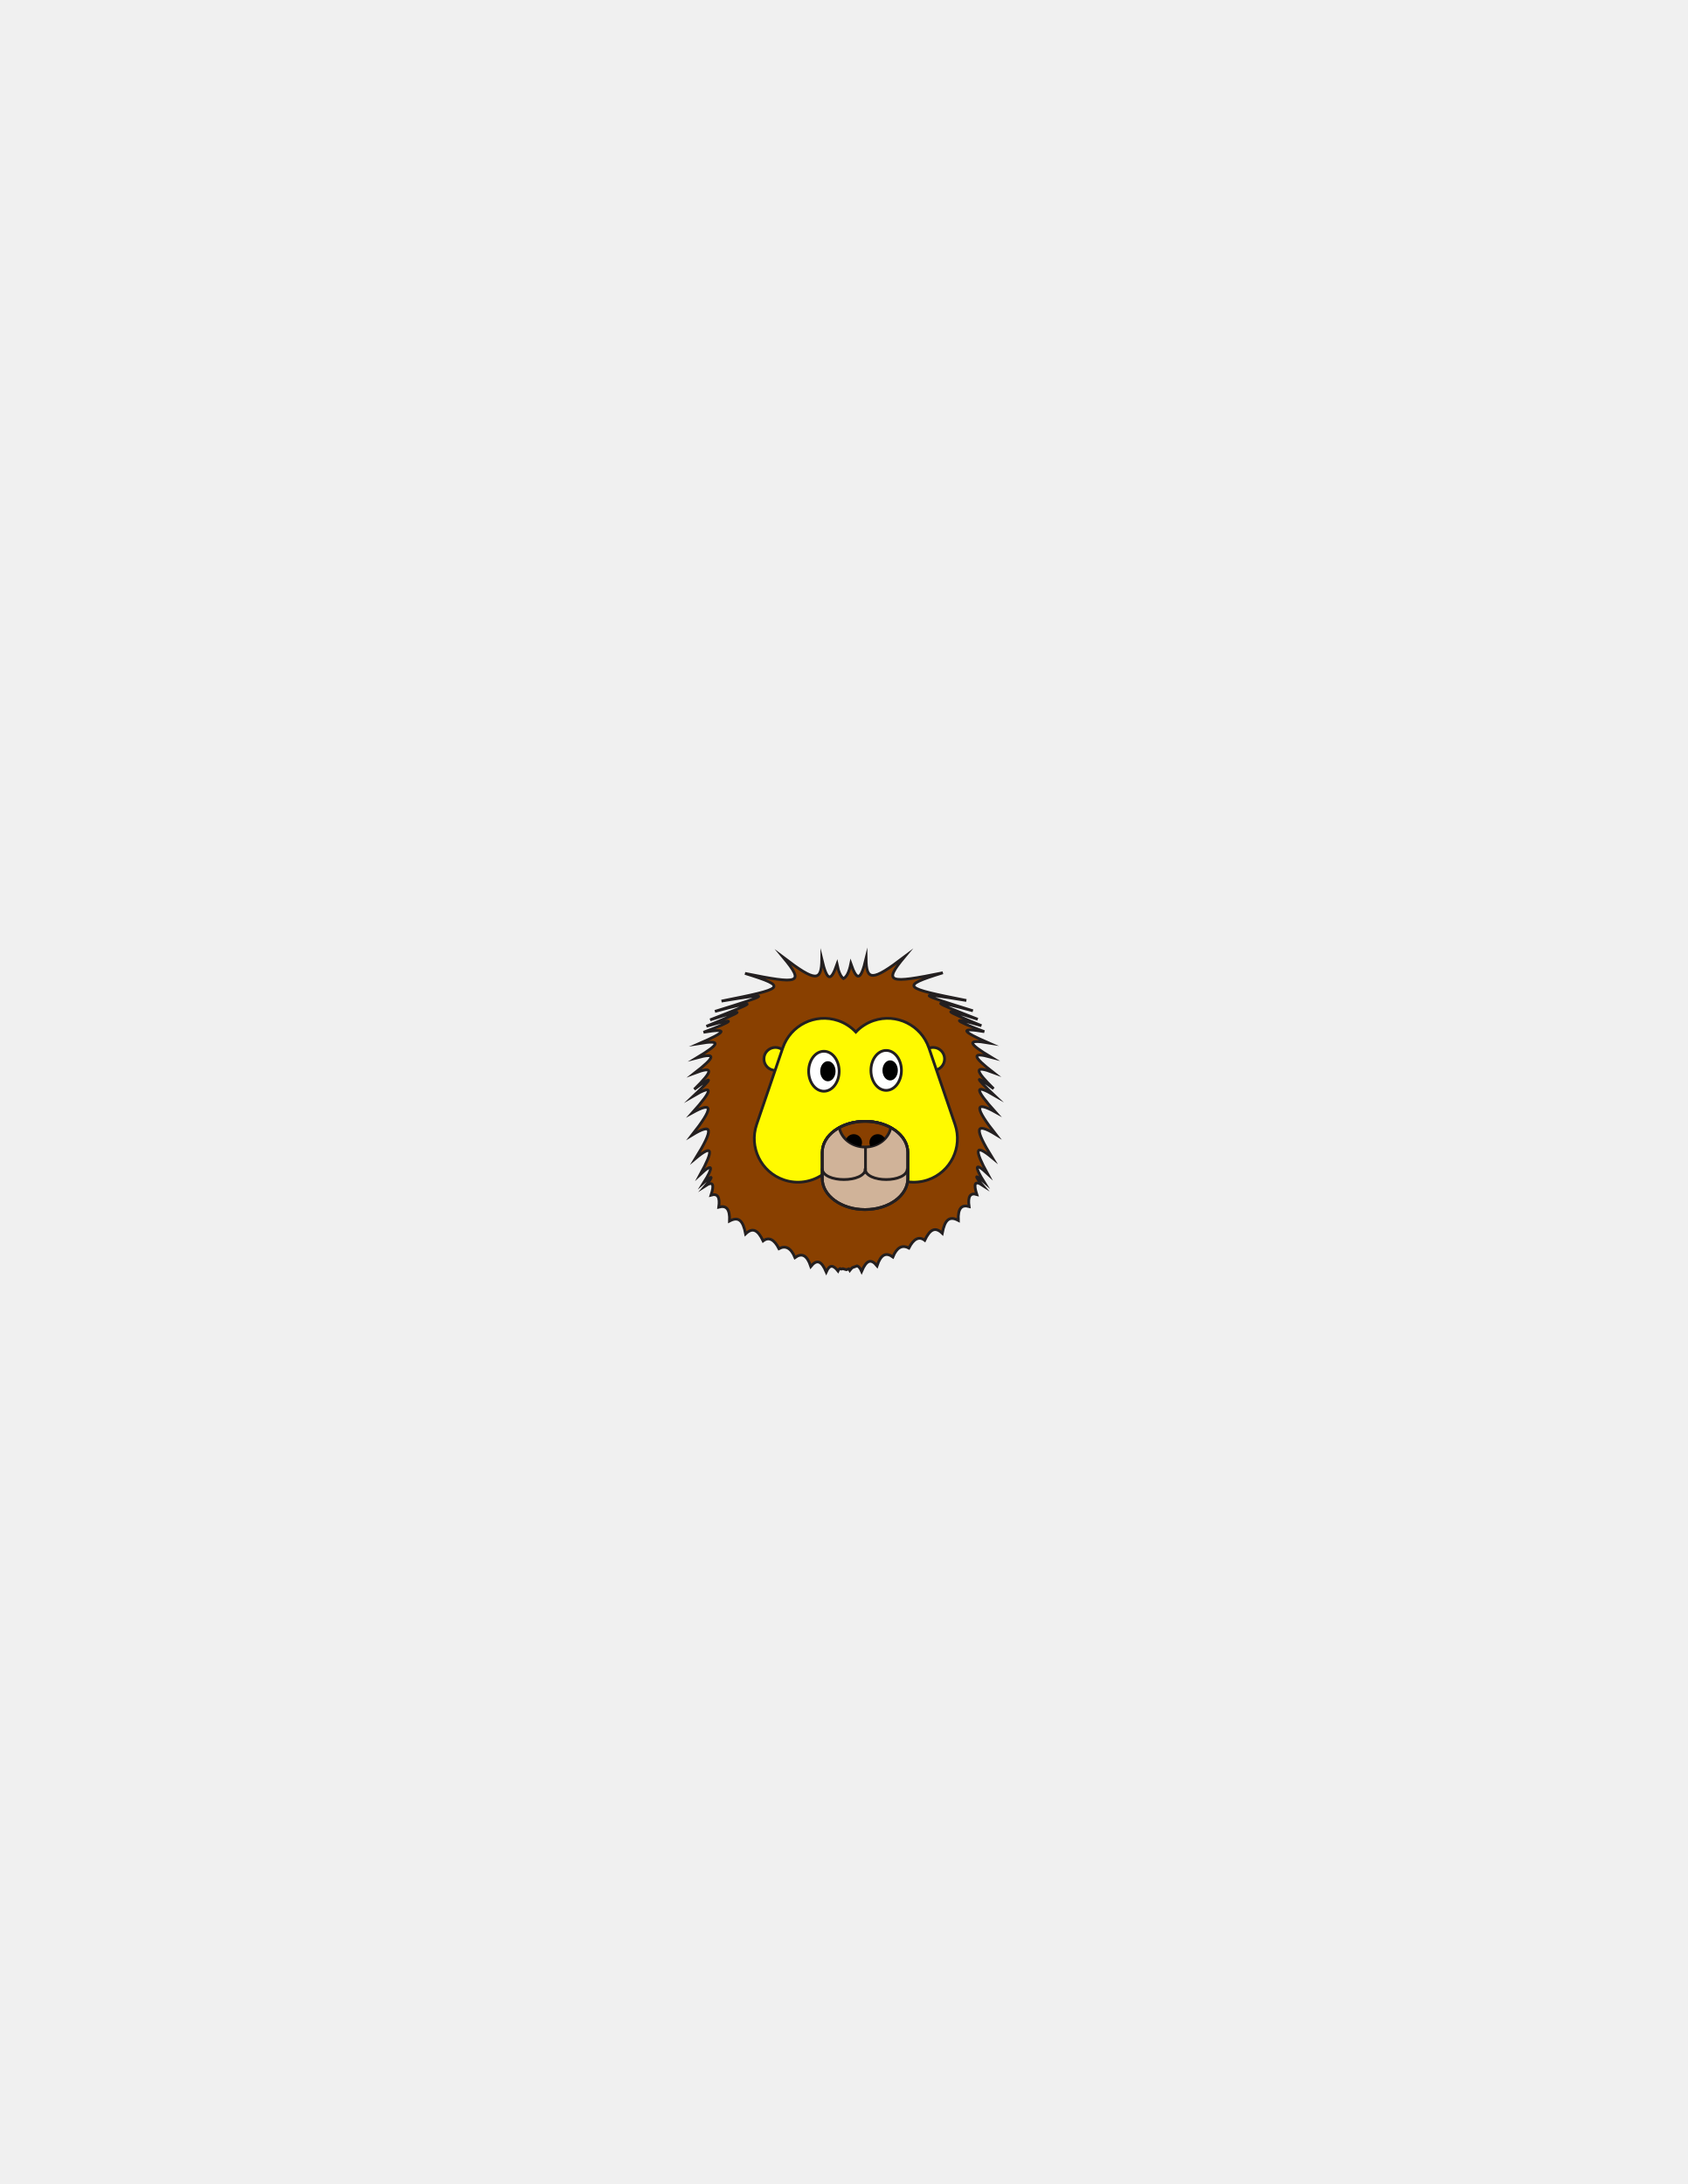
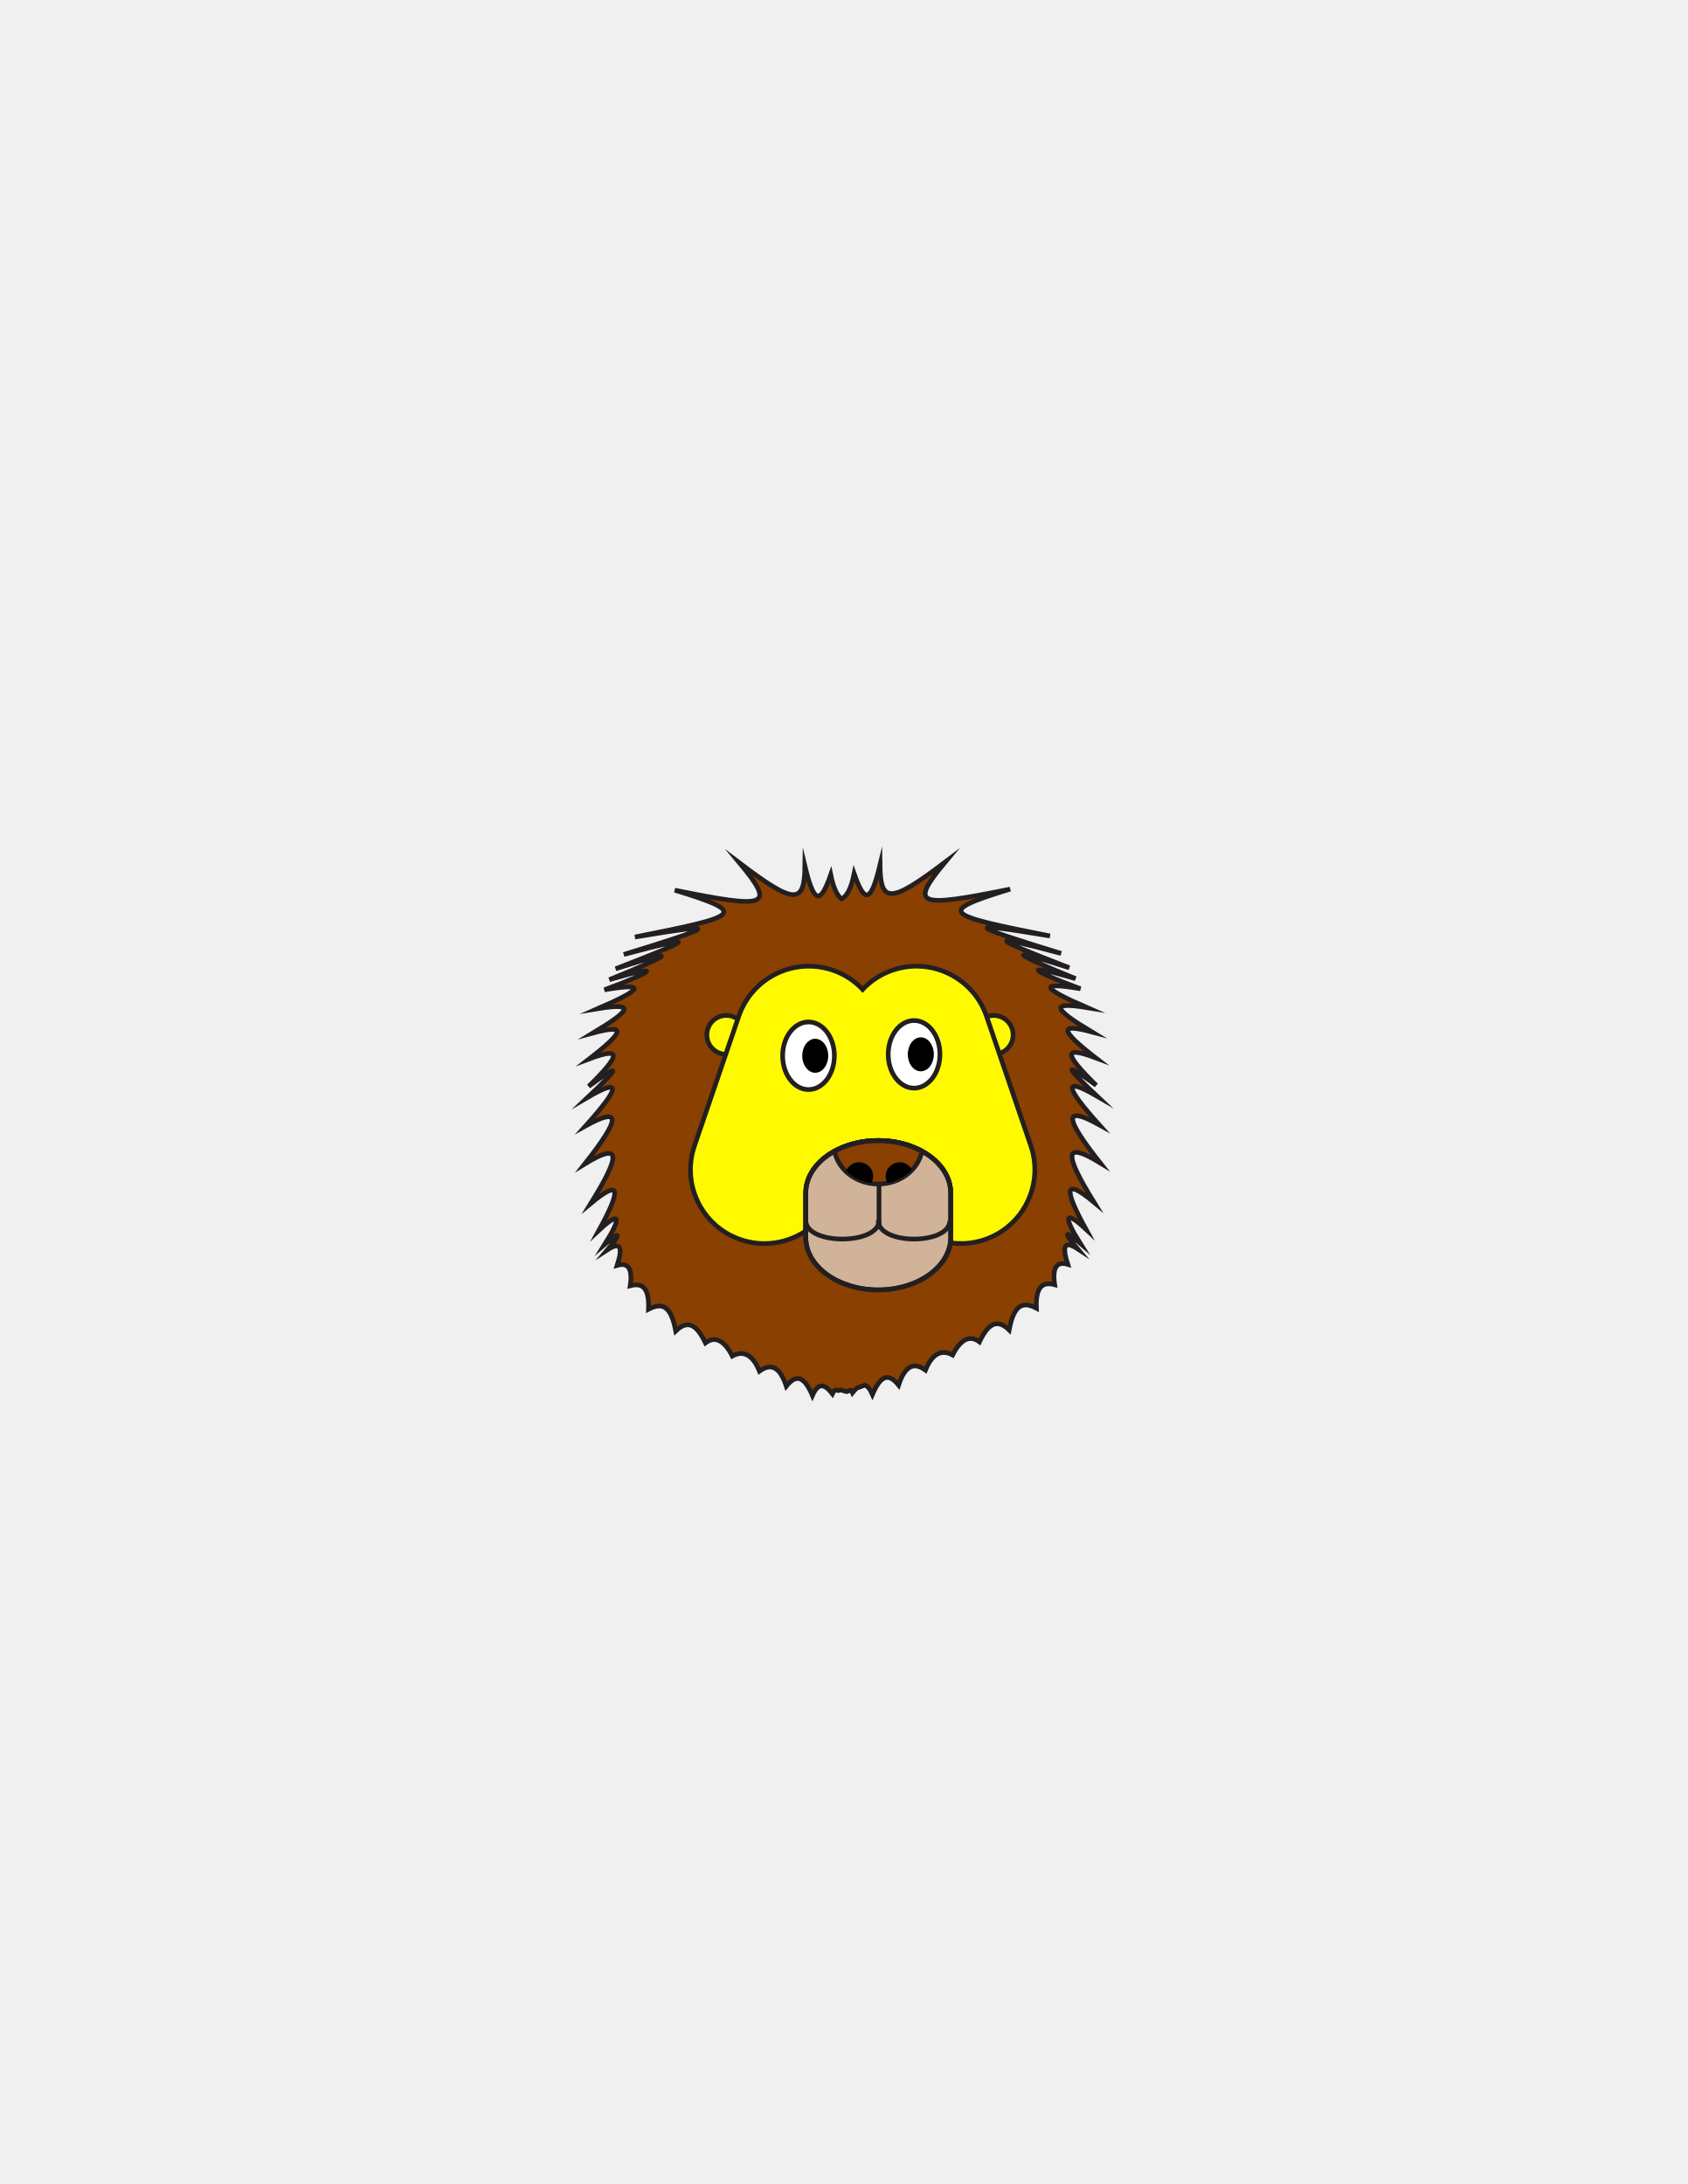
<svg xmlns="http://www.w3.org/2000/svg" version="1.1" id="Layer_1" x="0px" y="0px" width="612px" height="792px" viewBox="0 0 612 792" enable-background="new 0 0 612 792" xml:space="preserve">
-   <rect id="head_frame_1_" x="231.272" y="331.083" fill-opacity="0" fill="#231F20" width="151" height="131" />
-   <path id="SECONDARY" fill="#894000" stroke="#231F20" stroke-miterlimit="10" d="M359.818,419.882  c-6.491-10.535-6.491-13.208,1.302-8.449c-7.793-9.893-7.793-12.353-0.191-8.155c-7.602-8.475-7.602-10.293-0.456-6.125  c-7.146-6.735-7.146-7.483-0.204-2.349c-6.941-6.834-7.095-8.505-0.091-5.869c-7.593-5.902-8.029-7.497-0.822-5.558  c-8.344-5.036-9.043-6.537-1.004-5.208c-9.68-4.22-10.621-5.611-1.44-4.055c-11.284-4.208-12.446-5.47-1.047-2.169  c-13.921-5.68-15.28-6.796-1.342-2.325c-16.837-6.541-18.376-7.493-1.752-3.072c-19.856-6.147-21.552-6.919-2.378-3.739  c-22.697-4.526-24.527-5.101-8.523-10.042c-19.777,4.009-21.721,3.651-13.881-5.81c-11.818,8.978-13.855,8.852-13.959,0.655  c-1.969,8.197-3.293,8.197-5.525,1.858c-0.667,3.26-1.576,4.836-2.682,5.398c-0.945-0.707-1.732-2.27-2.326-5.173  c-2.232,6.339-3.557,6.339-5.525-1.858c-0.104,8.197-2.14,8.323-13.958-0.655c7.839,9.461,5.896,9.819-13.881,5.81  c16.003,4.942,14.173,5.516-8.524,10.042c19.173-3.18,17.478-2.408-2.378,3.739c16.624-4.421,15.085-3.469-1.752,3.072  c13.939-4.471,12.579-3.355-1.342,2.325c11.398-3.301,10.237-2.039-1.047,2.169c9.181-1.556,8.24-0.165-1.441,4.055  c8.04-1.328,7.34,0.173-1.003,5.208c7.208-1.939,6.771-0.344-0.822,5.558c7.003-2.637,6.851-0.966-0.091,5.869  c6.941-5.134,6.941-4.386-0.204,2.349c7.145-4.168,7.145-2.35-0.457,6.125c7.602-4.197,7.602-1.737-0.191,8.155  c7.793-4.759,7.793-2.086,1.302,8.449c6.491-5.401,6.491-2.942,1.741,5.761c4.75-4.425,4.75-2.607,1.257,2.982  c3.493-3.022,3.493-2.273,0.556,1.199c2.937-1.914,3.272-0.381,2.076,3.343c2.423-0.719,3.316,0.753,2.801,4.358  c2.749-0.74,4.088,0.655,3.905,5.039c3.196-1.684,4.871-0.377,5.829,4.657c2.614-2.526,4.512-1.323,6.353,2.556  c2.066-1.591,4.075-0.504,5.742,2.811c2.352-1.272,4.361-0.316,5.809,3.24c2.46-1.787,4.357-0.975,5.744,3.213  c2.186-2.717,3.859-2.061,5.588,2.002c1.285-2.921,2.625-2.436,4.271-0.365c0.219-0.479,0.48-0.735,0.756-0.856  c0.32,0.108,0.494,0.166,0.494,0.166s0.189-0.06,0.532-0.152c0.117,0.038,0.232,0.079,0.339,0.122  c0.587,0.149,0.922,0.255,0.922,0.255s0.318-0.104,0.894-0.304c0.126,0.139,0.248,0.307,0.356,0.545  c0.31-0.389,0.607-0.723,0.897-0.986c0.507-0.182,1.094-0.396,1.75-0.641c0.563,0.18,1.098,0.797,1.624,1.992  c1.729-4.063,3.402-4.719,5.588-2.002c1.387-4.188,3.283-5,5.744-3.213c0.716-1.76,1.57-2.881,2.535-3.412  c0.046-0.022,0.092-0.045,0.139-0.068c0.949-0.463,2.002-0.373,3.135,0.24c1.666-3.314,3.676-4.401,5.742-2.811  c1.84-3.879,3.738-5.082,6.352-2.556c0.959-5.034,2.633-6.341,5.83-4.657c-0.184-4.384,1.156-5.779,3.904-5.039  c-0.516-3.605,0.378-5.077,2.801-4.358c-1.195-3.724-0.86-5.257,2.076-3.343c-2.937-3.473-2.937-4.222,0.557-1.199  c-3.493-5.59-3.493-7.407,1.257-2.982C353.327,416.939,353.327,414.48,359.818,419.882z" />
-   <circle id="PRIMARY" fill="#FFFA00" stroke="#231F20" stroke-miterlimit="10" cx="338.333" cy="384" r="4.167" />
-   <circle id="PRIMARY_1_" fill="#FFFA00" stroke="#231F20" stroke-miterlimit="10" cx="281.167" cy="384" r="4.167" />
-   <path id="PRIMARY_2_" fill="#FFFA00" stroke="#231F20" stroke-miterlimit="10" d="M346.293,407.77l-9.476-27.766  c-2.824-8.274-11.821-12.692-20.095-9.869c-2.527,0.862-4.688,2.305-6.4,4.123c-1.711-1.817-3.873-3.26-6.399-4.123  c-8.273-2.824-17.271,1.594-20.095,9.869l-9.476,27.766c-2.824,8.275,1.595,17.271,9.869,20.096  c4.865,1.661,9.972,0.803,13.935-1.856v-8.136c0-6.205,6.941-11.235,15.5-11.235c8.56,0,15.5,5.03,15.5,11.235v9.53  c0,0.386-0.027,0.766-0.079,1.141c2.395,0.345,4.901,0.157,7.349-0.679C344.698,425.041,349.117,416.045,346.293,407.77z" />
-   <path fill-opacity="0.6" fill="#FFFFFF" stroke="#231F20" stroke-miterlimit="10" d="M329.155,427.403c0,6.205-6.94,11.234-15.5,11.234  l0,0c-8.559,0-15.5-5.029-15.5-11.234v-9.53c0-6.205,6.941-11.235,15.5-11.235l0,0c8.56,0,15.5,5.03,15.5,11.235V427.403z" />
-   <path id="SECONDARY_1_" fill="#894000" stroke="#231F20" stroke-miterlimit="10" d="M313.654,415.956  c4.679,0,8.559-3.037,9.347-7.031c-2.601-1.429-5.831-2.287-9.346-2.287s-6.745,0.858-9.346,2.287  C305.098,412.919,308.978,415.956,313.654,415.956z" />
-   <path d="M318.25,411.297c-1.658,0-3.001,1.344-3.001,3.002c0,0.517,0.143,0.996,0.373,1.42c2.085-0.395,3.918-1.412,5.26-2.836  C320.375,411.943,319.394,411.297,318.25,411.297z" />
-   <path d="M309.563,411.297c-1.259,0-2.332,0.775-2.778,1.874c1.399,1.358,3.267,2.303,5.37,2.616c0.253-0.44,0.409-0.943,0.409-1.488  C312.563,412.641,311.221,411.297,309.563,411.297z" />
-   <line fill="none" stroke="#231F20" stroke-miterlimit="10" x1="313.822" y1="415.956" x2="313.822" y2="425.638" />
-   <path fill="none" stroke="#231F20" stroke-miterlimit="10" d="M329.155,427.403c0,6.205-6.94,11.234-15.5,11.234l0,0  c-8.559,0-15.5-5.029-15.5-11.234v-9.53c0-6.205,6.941-11.235,15.5-11.235l0,0c8.56,0,15.5,5.03,15.5,11.235V427.403z" />
-   <path fill="none" stroke="#231F20" stroke-miterlimit="10" d="M298.155,423.75c0,5.33,15.667,5.33,15.667,0" />
-   <path fill="none" stroke="#231F20" stroke-miterlimit="10" d="M313.655,423.75c0,5.33,15.333,5.33,15.333,0" />
-   <ellipse fill="#FFFFFF" stroke="#231F20" stroke-miterlimit="10" cx="298.741" cy="388.475" rx="5.532" ry="7.243" />
-   <ellipse cx="300.183" cy="388.475" rx="2.781" ry="3.641" />
-   <ellipse fill="#FFFFFF" stroke="#231F20" stroke-miterlimit="10" cx="321.322" cy="388.167" rx="5.532" ry="7.243" />
-   <ellipse cx="322.764" cy="388.167" rx="2.781" ry="3.641" />
+   <rect id="head_frame_1_" x="178.772" y="285.726" fill="#231F20" fill-opacity="0" width="256" height="222" />
+   <path id="SECONDARY" fill="#894000" stroke="#231F20" stroke-width="1.694" stroke-miterlimit="10" d="M396.704,436.016  c-11.005-17.83-11.005-22.354,2.207-14.3c-13.212-16.743-13.212-20.906-0.324-13.801c-12.888-14.345-12.888-17.422-0.773-10.367  c-12.114-11.399-12.114-12.665-0.346-3.976c-11.767-11.567-12.028-14.395-0.154-9.933c-12.872-9.989-13.61-12.689-1.393-9.407  c-14.146-8.523-15.332-11.064-1.703-8.814c-16.411-7.142-18.005-9.496-2.44-6.863c-19.131-7.122-21.101-9.257-1.775-3.671  c-23.601-9.613-25.905-11.502-2.274-3.935c-28.546-11.07-31.155-12.682-2.972-5.2c-33.662-10.403-36.538-11.71-4.031-6.328  c-38.479-7.66-41.581-8.633-14.449-16.996c-33.529,6.785-36.824,6.179-23.533-9.833c-20.036,15.195-23.489,14.982-23.665,1.108  c-3.339,13.874-5.583,13.874-9.367,3.145c-1.131,5.518-2.673,8.186-4.547,9.137c-1.602-1.197-2.937-3.842-3.943-8.756  c-3.784,10.729-6.031,10.729-9.367-3.145c-0.176,13.874-3.628,14.087-23.664-1.108c13.29,16.012,9.996,16.618-23.534,9.833  c27.131,8.364,24.029,9.335-14.451,16.996c32.506-5.382,29.631-4.076-4.031,6.328c28.184-7.482,25.574-5.871-2.97,5.199  c23.631-7.566,21.326-5.678-2.276,3.936c19.325-5.587,17.356-3.451-1.775,3.671c15.565-2.633,13.97-0.28-2.443,6.863  c13.631-2.248,12.444,0.292-1.7,8.814c12.22-3.282,11.479-0.583-1.394,9.407c11.874-4.463,11.615-1.635-0.154,9.933  c11.767-8.689,11.767-7.423-0.346,3.976c12.113-7.055,12.113-3.978-0.775,10.366c12.888-7.104,12.888-2.94-0.324,13.803  c13.212-8.055,13.212-3.53,2.208,14.3c11.004-9.142,11.004-4.979,2.951,9.75c8.053-7.489,8.053-4.413,2.131,5.046  c5.921-5.113,5.921-3.846,0.942,2.03c4.979-3.24,5.547-0.645,3.52,5.657c4.108-1.217,5.622,1.274,4.749,7.377  c4.661-1.253,6.931,1.108,6.621,8.528c5.418-2.85,8.258-0.639,9.883,7.882c4.431-4.275,7.649-2.239,10.771,4.325  c3.502-2.692,6.908-0.853,9.734,4.757c3.987-2.151,7.393-0.533,9.848,5.484c4.171-3.024,7.387-1.649,9.739,5.438  c3.706-4.598,6.542-3.487,9.473,3.389c2.179-4.943,4.451-4.122,7.241-0.617c0.371-0.811,0.814-1.244,1.282-1.449  c0.543,0.184,0.838,0.281,0.838,0.281s0.32-0.101,0.901-0.258c0.199,0.064,0.394,0.134,0.575,0.206  c0.994,0.253,1.564,0.434,1.564,0.434s0.538-0.177,1.515-0.516c0.214,0.236,0.421,0.521,0.604,0.922  c0.524-0.657,1.028-1.223,1.52-1.667c0.859-0.31,1.854-0.672,2.967-1.086c0.956,0.306,1.861,1.349,2.754,3.371  c2.932-6.875,5.768-7.986,9.474-3.388c2.351-7.088,5.565-8.463,9.738-5.438c1.213-2.978,2.662-4.875,4.298-5.774  c0.078-0.036,0.155-0.076,0.235-0.116c1.608-0.783,3.394-0.629,5.314,0.407c2.824-5.608,6.233-7.448,9.734-4.757  c3.119-6.565,6.338-8.602,10.771-4.327c1.625-8.519,4.463-10.731,9.884-7.881c-0.313-7.421,1.959-9.781,6.617-8.528  c-0.874-6.103,0.641-8.593,4.749-7.377c-2.025-6.302-1.457-8.896,3.52-5.657c-4.979-5.879-4.979-7.146,0.945-2.029  c-5.922-9.461-5.922-12.537,2.131-5.046C385.699,431.036,385.699,426.874,396.704,436.016z" />
+   <ellipse id="PRIMARY" fill="#FFFA00" stroke="#231F20" stroke-width="1.694" stroke-miterlimit="10" cx="360.279" cy="375.286" rx="7.064" ry="7.052" />
+   <ellipse id="PRIMARY_1_" fill="#FFFA00" stroke="#231F20" stroke-width="1.694" stroke-miterlimit="10" cx="263.362" cy="375.286" rx="7.064" ry="7.052" />
+   <path id="PRIMARY_2_" fill="#FFFA00" stroke="#231F20" stroke-width="1.694" stroke-miterlimit="10" d="M373.774,415.516  l-16.064-46.992c-4.788-14.004-20.042-21.481-34.07-16.704c-4.282,1.459-7.946,3.901-10.849,6.978  c-2.9-3.075-6.566-5.517-10.85-6.978c-14.025-4.779-29.28,2.698-34.068,16.704l-16.065,46.992  c-4.788,14.006,2.704,29.232,16.731,34.014c8.248,2.812,16.906,1.358,23.624-3.143v-13.77c0-10.502,11.769-19.016,26.279-19.016  c14.512,0,26.277,8.514,26.277,19.016v16.13c0,0.653-0.046,1.296-0.134,1.931c4.06,0.584,8.308,0.267,12.459-1.148  C371.07,444.748,378.563,429.521,373.774,415.516z" />
+   <path fill="#FFFFFF" fill-opacity="0.6" stroke="#231F20" stroke-width="1.694" stroke-miterlimit="10" d="M344.72,448.746  c0,10.502-11.767,19.012-26.278,19.012l0,0c-14.511,0-26.279-8.51-26.279-19.012v-16.13c0-10.502,11.768-19.016,26.279-19.016l0,0  c14.512,0,26.278,8.514,26.278,19.016V448.746z" />
+   <path id="SECONDARY_1_" fill="#894000" stroke="#231F20" stroke-width="1.694" stroke-miterlimit="10" d="M318.439,429.371  c7.933,0,14.51-5.14,15.847-11.899c-4.409-2.419-9.886-3.871-15.845-3.871c-5.96,0-11.436,1.452-15.845,3.871  C303.934,424.231,310.511,429.371,318.439,429.371z" />
+   <path d="M326.231,421.486c-2.812,0-5.088,2.273-5.088,5.08c0,0.876,0.241,1.687,0.632,2.403c3.535-0.668,6.643-2.39,8.918-4.8  C329.834,422.58,328.17,421.486,326.231,421.486z" />
+   <path d="M311.503,421.486c-2.134,0-3.952,1.312-4.709,3.172c2.371,2.299,5.538,3.896,9.104,4.428  c0.429-0.746,0.693-1.597,0.693-2.52C316.589,423.76,314.314,421.486,311.503,421.486z" />
+   <line fill="none" stroke="#231F20" stroke-width="1.694" stroke-miterlimit="10" x1="318.725" y1="429.371" x2="318.725" y2="445.758" />
+   <path fill="none" stroke="#231F20" stroke-width="1.694" stroke-miterlimit="10" d="M344.72,448.746  c0,10.502-11.767,19.012-26.278,19.012l0,0c-14.511,0-26.279-8.51-26.279-19.012v-16.13c0-10.502,11.768-19.016,26.279-19.016l0,0  c14.512,0,26.278,8.514,26.278,19.016V448.746z" />
+   <path fill="none" stroke="#231F20" stroke-width="1.694" stroke-miterlimit="10" d="M292.163,442.563  c0,9.021,26.562,9.021,26.562,0" />
+   <path fill="none" stroke="#231F20" stroke-width="1.694" stroke-miterlimit="10" d="M318.441,442.563  c0,9.021,25.995,9.021,25.995,0" />
+   <ellipse fill="#FFFFFF" stroke="#231F20" stroke-width="1.694" stroke-miterlimit="10" cx="293.157" cy="382.86" rx="9.378" ry="12.259" />
+   <ellipse cx="295.601" cy="382.861" rx="4.714" ry="6.162" />
+   <ellipse fill="#FFFFFF" stroke="#231F20" stroke-width="1.694" stroke-miterlimit="10" cx="331.439" cy="382.339" rx="9.378" ry="12.259" />
+   <ellipse cx="333.884" cy="382.339" rx="4.715" ry="6.162" />
</svg>
